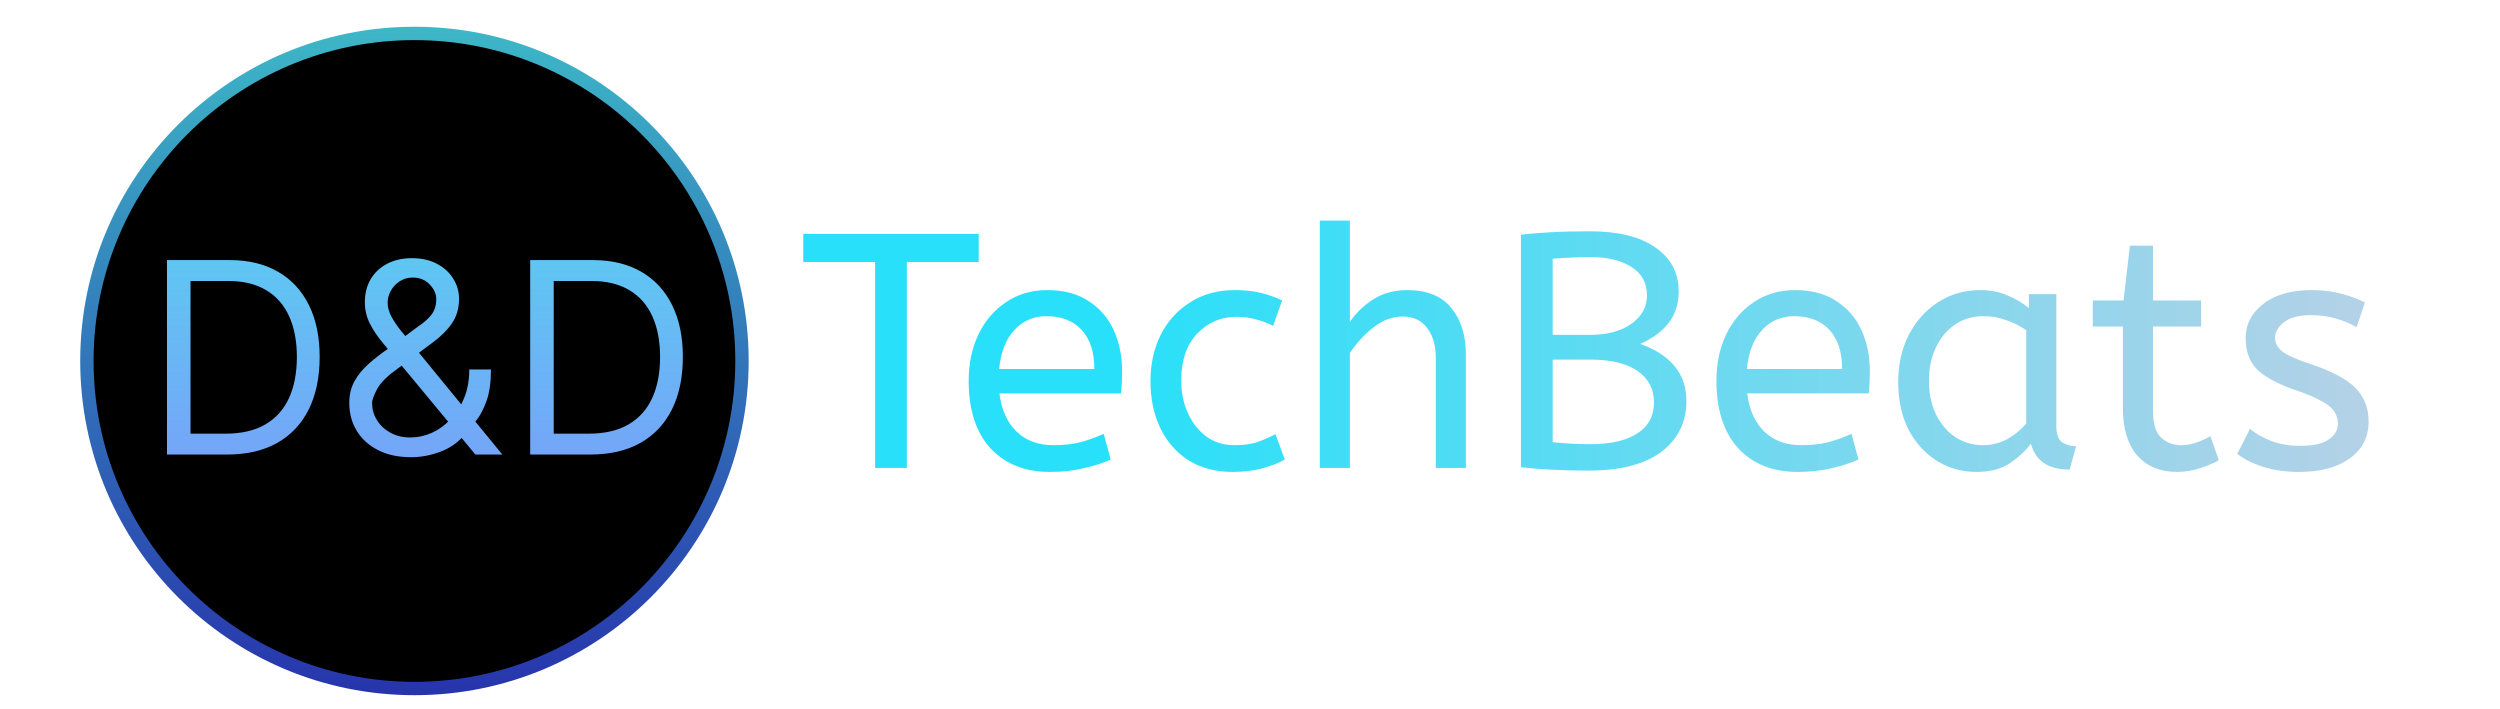
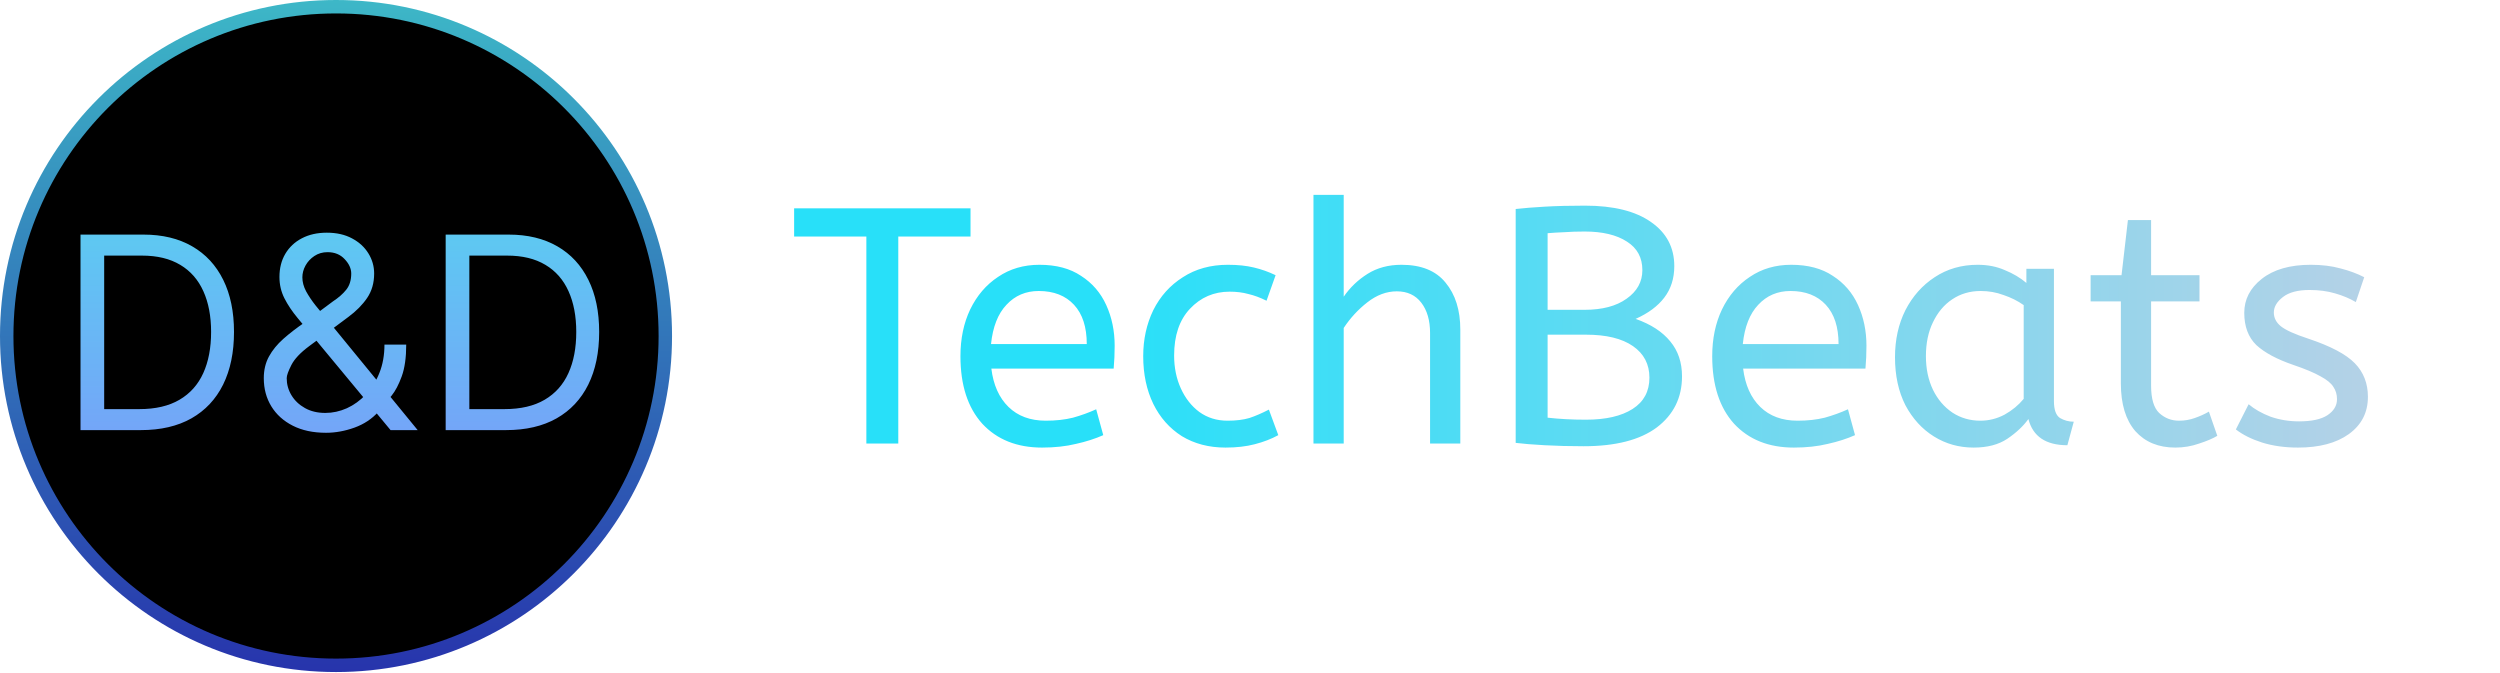
- <svg xmlns="http://www.w3.org/2000/svg" width="187" height="53" viewBox="0 0 187 53" fill="none">
-   <circle cx="31" cy="27" r="24.5" fill="black" stroke="url(#paint0_linear_836_367)" />
-   <path d="M16.979 34H12.49V19.454H17.177C18.588 19.454 19.796 19.746 20.799 20.328C21.803 20.906 22.573 21.737 23.108 22.821C23.643 23.901 23.91 25.193 23.91 26.699C23.91 28.214 23.64 29.518 23.101 30.612C22.561 31.701 21.775 32.539 20.743 33.126C19.71 33.709 18.456 34 16.979 34ZM14.251 32.438H16.865C18.067 32.438 19.064 32.206 19.855 31.741C20.646 31.277 21.235 30.617 21.623 29.76C22.012 28.903 22.206 27.883 22.206 26.699C22.206 25.525 22.014 24.514 21.631 23.666C21.247 22.814 20.674 22.16 19.912 21.706C19.149 21.247 18.2 21.017 17.064 21.017H14.251V32.438ZM30.757 34.199C29.8 34.199 28.977 34.024 28.285 33.673C27.594 33.323 27.061 32.842 26.687 32.231C26.313 31.621 26.126 30.922 26.126 30.136C26.126 29.53 26.254 28.993 26.51 28.524C26.77 28.051 27.128 27.613 27.582 27.21C28.041 26.803 28.569 26.396 29.166 25.989L31.268 24.426C31.68 24.156 32.009 23.867 32.255 23.56C32.507 23.252 32.632 22.849 32.632 22.352C32.632 21.983 32.469 21.625 32.142 21.28C31.82 20.934 31.396 20.761 30.871 20.761C30.501 20.761 30.174 20.856 29.89 21.046C29.611 21.23 29.391 21.467 29.23 21.756C29.074 22.04 28.996 22.333 28.996 22.636C28.996 22.977 29.088 23.323 29.273 23.673C29.462 24.019 29.701 24.374 29.99 24.739C30.283 25.099 30.587 25.468 30.899 25.847L37.575 34H35.558L30.047 27.352C29.535 26.737 29.071 26.178 28.655 25.676C28.238 25.174 27.907 24.68 27.66 24.192C27.414 23.704 27.291 23.176 27.291 22.608C27.291 21.954 27.435 21.382 27.724 20.889C28.018 20.392 28.427 20.006 28.953 19.732C29.483 19.452 30.104 19.312 30.814 19.312C31.543 19.312 32.17 19.454 32.696 19.739C33.221 20.018 33.626 20.39 33.91 20.854C34.194 21.313 34.337 21.812 34.337 22.352C34.337 23.048 34.164 23.652 33.818 24.163C33.472 24.675 33.001 25.151 32.405 25.591L29.507 27.75C28.854 28.233 28.411 28.702 28.179 29.156C27.947 29.611 27.831 29.938 27.831 30.136C27.831 30.591 27.949 31.015 28.186 31.408C28.423 31.801 28.756 32.118 29.187 32.359C29.618 32.601 30.122 32.722 30.7 32.722C31.249 32.722 31.784 32.606 32.305 32.374C32.826 32.137 33.297 31.796 33.719 31.351C34.145 30.906 34.481 30.371 34.727 29.746C34.978 29.121 35.103 28.418 35.103 27.636H36.723C36.723 28.602 36.612 29.391 36.389 30.001C36.166 30.612 35.916 31.09 35.636 31.436C35.357 31.782 35.132 32.04 34.962 32.21C34.905 32.281 34.853 32.352 34.805 32.423C34.758 32.494 34.706 32.565 34.649 32.636C34.18 33.162 33.588 33.555 32.873 33.815C32.158 34.071 31.453 34.199 30.757 34.199ZM44.147 34H39.658V19.454H44.345C45.756 19.454 46.964 19.746 47.968 20.328C48.971 20.906 49.741 21.737 50.276 22.821C50.811 23.901 51.078 25.193 51.078 26.699C51.078 28.214 50.808 29.518 50.269 30.612C49.729 31.701 48.943 32.539 47.911 33.126C46.879 33.709 45.624 34 44.147 34ZM41.419 32.438H44.033C45.236 32.438 46.232 32.206 47.023 31.741C47.814 31.277 48.403 30.617 48.791 29.76C49.18 28.903 49.374 27.883 49.374 26.699C49.374 25.525 49.182 24.514 48.798 23.666C48.415 22.814 47.842 22.16 47.08 21.706C46.317 21.247 45.368 21.017 44.232 21.017H41.419V32.438Z" fill="url(#paint1_linear_836_367)" />
-   <path d="M65.457 35V19.6H60.083V17.5H73.207V19.6H67.832V35H65.457ZM78.531 35.3C76.665 35.3 75.181 34.708 74.082 33.525C72.998 32.325 72.457 30.65 72.457 28.5C72.457 27.2 72.698 26.042 73.181 25.025C73.681 23.992 74.373 23.183 75.257 22.6C76.14 22 77.165 21.7 78.332 21.7C79.582 21.7 80.615 21.975 81.431 22.525C82.265 23.058 82.89 23.783 83.306 24.7C83.723 25.617 83.931 26.625 83.931 27.725C83.931 28.308 83.906 28.875 83.856 29.425H74.757C74.906 30.642 75.332 31.592 76.031 32.275C76.731 32.958 77.656 33.3 78.806 33.3C79.556 33.3 80.231 33.225 80.832 33.075C81.431 32.908 82.007 32.7 82.556 32.45L83.082 34.375C82.481 34.642 81.806 34.858 81.056 35.025C80.306 35.208 79.465 35.3 78.531 35.3ZM74.731 27.6H81.856C81.856 26.333 81.54 25.358 80.906 24.675C80.273 23.992 79.398 23.65 78.281 23.65C77.315 23.65 76.515 23.992 75.882 24.675C75.248 25.342 74.865 26.317 74.731 27.6ZM92.18 35.3C90.947 35.3 89.864 35.017 88.93 34.45C88.013 33.867 87.305 33.067 86.805 32.05C86.305 31.017 86.055 29.833 86.055 28.5C86.055 27.25 86.305 26.108 86.805 25.075C87.322 24.042 88.055 23.225 89.005 22.625C89.955 22.008 91.072 21.7 92.355 21.7C93.088 21.7 93.73 21.767 94.28 21.9C94.847 22.033 95.388 22.225 95.905 22.475L95.23 24.375C94.763 24.142 94.314 23.975 93.88 23.875C93.463 23.758 92.997 23.7 92.48 23.7C91.314 23.7 90.33 24.125 89.53 24.975C88.747 25.808 88.355 26.967 88.355 28.45C88.355 29.35 88.522 30.167 88.855 30.9C89.189 31.633 89.647 32.217 90.23 32.65C90.83 33.083 91.53 33.3 92.33 33.3C92.963 33.3 93.505 33.233 93.955 33.1C94.405 32.95 94.888 32.742 95.405 32.475L96.105 34.375C95.588 34.658 95.005 34.883 94.355 35.05C93.722 35.217 92.997 35.3 92.18 35.3ZM98.722 35V16.5H100.972V24.075C101.439 23.392 102.031 22.825 102.747 22.375C103.464 21.925 104.306 21.7 105.272 21.7C106.739 21.7 107.831 22.142 108.547 23.025C109.281 23.908 109.647 25.075 109.647 26.525V35H107.397V26.775C107.397 25.842 107.181 25.092 106.747 24.525C106.314 23.958 105.706 23.675 104.922 23.675C104.156 23.675 103.422 23.95 102.722 24.5C102.039 25.033 101.456 25.667 100.972 26.4V35H98.722ZM118.817 35.2C117.8 35.2 116.834 35.175 115.917 35.125C115.017 35.075 114.3 35.017 113.767 34.95V17.55C114.35 17.483 115.075 17.425 115.942 17.375C116.809 17.325 117.8 17.3 118.917 17.3C121.05 17.3 122.692 17.708 123.842 18.525C124.992 19.325 125.567 20.417 125.567 21.8C125.567 22.717 125.317 23.5 124.817 24.15C124.334 24.783 123.625 25.308 122.692 25.725C123.825 26.125 124.684 26.683 125.267 27.4C125.85 28.1 126.142 28.967 126.142 30C126.142 31.583 125.517 32.85 124.267 33.8C123.017 34.733 121.2 35.2 118.817 35.2ZM116.142 25.05H118.892C120.209 25.05 121.25 24.775 122.017 24.225C122.8 23.675 123.192 22.967 123.192 22.1C123.192 21.167 122.809 20.458 122.042 19.975C121.275 19.475 120.225 19.225 118.892 19.225C118.342 19.225 117.842 19.242 117.392 19.275C116.942 19.292 116.525 19.317 116.142 19.35V25.05ZM118.992 33.225C120.475 33.225 121.634 32.958 122.467 32.425C123.3 31.892 123.717 31.117 123.717 30.1C123.717 29.1 123.309 28.317 122.492 27.75C121.675 27.183 120.509 26.9 118.992 26.9H116.142V33.075C117.025 33.175 117.975 33.225 118.992 33.225ZM134.464 35.3C132.597 35.3 131.114 34.708 130.014 33.525C128.931 32.325 128.389 30.65 128.389 28.5C128.389 27.2 128.631 26.042 129.114 25.025C129.614 23.992 130.306 23.183 131.189 22.6C132.072 22 133.097 21.7 134.264 21.7C135.514 21.7 136.547 21.975 137.364 22.525C138.197 23.058 138.822 23.783 139.239 24.7C139.656 25.617 139.864 26.625 139.864 27.725C139.864 28.308 139.839 28.875 139.789 29.425H130.689C130.839 30.642 131.264 31.592 131.964 32.275C132.664 32.958 133.589 33.3 134.739 33.3C135.489 33.3 136.164 33.225 136.764 33.075C137.364 32.908 137.939 32.7 138.489 32.45L139.014 34.375C138.414 34.642 137.739 34.858 136.989 35.025C136.239 35.208 135.397 35.3 134.464 35.3ZM130.664 27.6H137.789C137.789 26.333 137.472 25.358 136.839 24.675C136.206 23.992 135.331 23.65 134.214 23.65C133.247 23.65 132.447 23.992 131.814 24.675C131.181 25.342 130.797 26.317 130.664 27.6ZM147.838 35.3C146.754 35.3 145.771 35.025 144.888 34.475C144.004 33.925 143.296 33.15 142.763 32.15C142.246 31.133 141.988 29.942 141.988 28.575C141.988 27.275 142.246 26.108 142.763 25.075C143.296 24.042 144.021 23.225 144.938 22.625C145.871 22.008 146.938 21.7 148.138 21.7C148.888 21.7 149.563 21.833 150.163 22.1C150.779 22.35 151.313 22.667 151.763 23.05V22H153.813V31.85C153.813 32.483 153.963 32.9 154.263 33.1C154.579 33.283 154.921 33.375 155.288 33.375L154.813 35.125C153.213 35.125 152.246 34.475 151.913 33.175C151.529 33.708 151.004 34.2 150.338 34.65C149.688 35.083 148.854 35.3 147.838 35.3ZM148.338 33.3C148.971 33.3 149.571 33.15 150.138 32.85C150.704 32.533 151.179 32.142 151.563 31.675V24.7C151.113 24.383 150.613 24.133 150.063 23.95C149.529 23.75 148.963 23.65 148.363 23.65C147.563 23.65 146.854 23.858 146.238 24.275C145.638 24.675 145.163 25.242 144.813 25.975C144.463 26.692 144.288 27.533 144.288 28.5C144.288 29.433 144.463 30.267 144.813 31C145.163 31.717 145.646 32.283 146.263 32.7C146.879 33.1 147.571 33.3 148.338 33.3ZM162.842 35.3C161.592 35.3 160.601 34.892 159.867 34.075C159.151 33.242 158.792 32.058 158.792 30.525V24.425H156.542V22.475H158.842L159.317 18.375H161.042V22.475H164.642V24.425H161.042V30.7C161.042 31.667 161.242 32.342 161.642 32.725C162.059 33.108 162.551 33.3 163.117 33.3C163.534 33.3 163.926 33.233 164.292 33.1C164.676 32.967 165.026 32.808 165.342 32.625L165.967 34.425C165.634 34.625 165.184 34.817 164.617 35C164.051 35.2 163.459 35.3 162.842 35.3ZM171.973 35.3C170.99 35.3 170.098 35.175 169.298 34.925C168.515 34.675 167.865 34.35 167.348 33.95L168.298 32.075C168.731 32.442 169.273 32.75 169.923 33C170.59 33.233 171.298 33.35 172.048 33.35C172.981 33.35 173.681 33.2 174.148 32.9C174.631 32.583 174.873 32.183 174.873 31.7C174.873 31.35 174.781 31.042 174.598 30.775C174.431 30.508 174.115 30.25 173.648 30C173.181 29.733 172.506 29.45 171.623 29.15C170.406 28.733 169.49 28.242 168.873 27.675C168.273 27.092 167.973 26.292 167.973 25.275C167.973 24.275 168.406 23.433 169.273 22.75C170.156 22.05 171.373 21.7 172.923 21.7C173.756 21.7 174.498 21.792 175.148 21.975C175.798 22.142 176.381 22.358 176.898 22.625L176.273 24.475C175.823 24.208 175.306 23.992 174.723 23.825C174.156 23.658 173.523 23.575 172.823 23.575C171.956 23.575 171.298 23.75 170.848 24.1C170.398 24.45 170.173 24.833 170.173 25.25C170.173 25.65 170.348 25.992 170.698 26.275C171.048 26.558 171.731 26.867 172.748 27.2C174.398 27.75 175.548 28.358 176.198 29.025C176.848 29.692 177.173 30.525 177.173 31.525C177.173 32.692 176.698 33.617 175.748 34.3C174.815 34.967 173.556 35.3 171.973 35.3Z" fill="url(#paint2_linear_836_367)" />
+ <svg xmlns="http://www.w3.org/2000/svg" width="186" height="50" viewBox="0 0 186 50" fill="none">
+   <path d="M64.457 33V17.6H59.083V15.5H72.207V17.6H66.832V33H64.457ZM77.531 33.3C75.665 33.3 74.181 32.708 73.082 31.525C71.998 30.325 71.457 28.65 71.457 26.5C71.457 25.2 71.698 24.042 72.181 23.025C72.681 21.992 73.373 21.183 74.257 20.6C75.14 20 76.165 19.7 77.332 19.7C78.582 19.7 79.615 19.975 80.431 20.525C81.265 21.058 81.89 21.783 82.306 22.7C82.723 23.617 82.931 24.625 82.931 25.725C82.931 26.308 82.906 26.875 82.856 27.425H73.757C73.906 28.642 74.332 29.592 75.031 30.275C75.731 30.958 76.656 31.3 77.806 31.3C78.556 31.3 79.231 31.225 79.832 31.075C80.431 30.908 81.007 30.7 81.556 30.45L82.082 32.375C81.481 32.642 80.806 32.858 80.056 33.025C79.306 33.208 78.465 33.3 77.531 33.3ZM73.731 25.6H80.856C80.856 24.333 80.54 23.358 79.906 22.675C79.273 21.992 78.398 21.65 77.281 21.65C76.315 21.65 75.515 21.992 74.882 22.675C74.248 23.342 73.865 24.317 73.731 25.6ZM91.18 33.3C89.947 33.3 88.864 33.017 87.93 32.45C87.013 31.867 86.305 31.067 85.805 30.05C85.305 29.017 85.055 27.833 85.055 26.5C85.055 25.25 85.305 24.108 85.805 23.075C86.322 22.042 87.055 21.225 88.005 20.625C88.955 20.008 90.072 19.7 91.355 19.7C92.088 19.7 92.73 19.767 93.28 19.9C93.847 20.033 94.388 20.225 94.905 20.475L94.23 22.375C93.763 22.142 93.314 21.975 92.88 21.875C92.463 21.758 91.997 21.7 91.48 21.7C90.314 21.7 89.33 22.125 88.53 22.975C87.747 23.808 87.355 24.967 87.355 26.45C87.355 27.35 87.522 28.167 87.855 28.9C88.189 29.633 88.647 30.217 89.23 30.65C89.83 31.083 90.53 31.3 91.33 31.3C91.963 31.3 92.505 31.233 92.955 31.1C93.405 30.95 93.888 30.742 94.405 30.475L95.105 32.375C94.588 32.658 94.005 32.883 93.355 33.05C92.722 33.217 91.997 33.3 91.18 33.3ZM97.722 33V14.5H99.972V22.075C100.439 21.392 101.031 20.825 101.747 20.375C102.464 19.925 103.306 19.7 104.272 19.7C105.739 19.7 106.831 20.142 107.547 21.025C108.281 21.908 108.647 23.075 108.647 24.525V33H106.397V24.775C106.397 23.842 106.181 23.092 105.747 22.525C105.314 21.958 104.706 21.675 103.922 21.675C103.156 21.675 102.422 21.95 101.722 22.5C101.039 23.033 100.456 23.667 99.972 24.4V33H97.722ZM117.817 33.2C116.8 33.2 115.834 33.175 114.917 33.125C114.017 33.075 113.3 33.017 112.767 32.95V15.55C113.35 15.483 114.075 15.425 114.942 15.375C115.809 15.325 116.8 15.3 117.917 15.3C120.05 15.3 121.692 15.708 122.842 16.525C123.992 17.325 124.567 18.417 124.567 19.8C124.567 20.717 124.317 21.5 123.817 22.15C123.334 22.783 122.625 23.308 121.692 23.725C122.825 24.125 123.684 24.683 124.267 25.4C124.85 26.1 125.142 26.967 125.142 28C125.142 29.583 124.517 30.85 123.267 31.8C122.017 32.733 120.2 33.2 117.817 33.2ZM115.142 23.05H117.892C119.209 23.05 120.25 22.775 121.017 22.225C121.8 21.675 122.192 20.967 122.192 20.1C122.192 19.167 121.809 18.458 121.042 17.975C120.275 17.475 119.225 17.225 117.892 17.225C117.342 17.225 116.842 17.242 116.392 17.275C115.942 17.292 115.525 17.317 115.142 17.35V23.05ZM117.992 31.225C119.475 31.225 120.634 30.958 121.467 30.425C122.3 29.892 122.717 29.117 122.717 28.1C122.717 27.1 122.309 26.317 121.492 25.75C120.675 25.183 119.509 24.9 117.992 24.9H115.142V31.075C116.025 31.175 116.975 31.225 117.992 31.225ZM133.464 33.3C131.597 33.3 130.114 32.708 129.014 31.525C127.931 30.325 127.389 28.65 127.389 26.5C127.389 25.2 127.631 24.042 128.114 23.025C128.614 21.992 129.306 21.183 130.189 20.6C131.072 20 132.097 19.7 133.264 19.7C134.514 19.7 135.547 19.975 136.364 20.525C137.197 21.058 137.822 21.783 138.239 22.7C138.656 23.617 138.864 24.625 138.864 25.725C138.864 26.308 138.839 26.875 138.789 27.425H129.689C129.839 28.642 130.264 29.592 130.964 30.275C131.664 30.958 132.589 31.3 133.739 31.3C134.489 31.3 135.164 31.225 135.764 31.075C136.364 30.908 136.939 30.7 137.489 30.45L138.014 32.375C137.414 32.642 136.739 32.858 135.989 33.025C135.239 33.208 134.397 33.3 133.464 33.3ZM129.664 25.6H136.789C136.789 24.333 136.472 23.358 135.839 22.675C135.206 21.992 134.331 21.65 133.214 21.65C132.247 21.65 131.447 21.992 130.814 22.675C130.181 23.342 129.797 24.317 129.664 25.6ZM146.838 33.3C145.754 33.3 144.771 33.025 143.888 32.475C143.004 31.925 142.296 31.15 141.763 30.15C141.246 29.133 140.988 27.942 140.988 26.575C140.988 25.275 141.246 24.108 141.763 23.075C142.296 22.042 143.021 21.225 143.938 20.625C144.871 20.008 145.938 19.7 147.138 19.7C147.888 19.7 148.563 19.833 149.163 20.1C149.779 20.35 150.313 20.667 150.763 21.05V20H152.813V29.85C152.813 30.483 152.963 30.9 153.263 31.1C153.579 31.283 153.921 31.375 154.288 31.375L153.813 33.125C152.213 33.125 151.246 32.475 150.913 31.175C150.529 31.708 150.004 32.2 149.338 32.65C148.688 33.083 147.854 33.3 146.838 33.3ZM147.338 31.3C147.971 31.3 148.571 31.15 149.138 30.85C149.704 30.533 150.179 30.142 150.563 29.675V22.7C150.113 22.383 149.613 22.133 149.063 21.95C148.529 21.75 147.963 21.65 147.363 21.65C146.563 21.65 145.854 21.858 145.238 22.275C144.638 22.675 144.163 23.242 143.813 23.975C143.463 24.692 143.288 25.533 143.288 26.5C143.288 27.433 143.463 28.267 143.813 29C144.163 29.717 144.646 30.283 145.263 30.7C145.879 31.1 146.571 31.3 147.338 31.3ZM161.842 33.3C160.592 33.3 159.601 32.892 158.867 32.075C158.151 31.242 157.792 30.058 157.792 28.525V22.425H155.542V20.475H157.842L158.317 16.375H160.042V20.475H163.642V22.425H160.042V28.7C160.042 29.667 160.242 30.342 160.642 30.725C161.059 31.108 161.551 31.3 162.117 31.3C162.534 31.3 162.926 31.233 163.292 31.1C163.676 30.967 164.026 30.808 164.342 30.625L164.967 32.425C164.634 32.625 164.184 32.817 163.617 33C163.051 33.2 162.459 33.3 161.842 33.3ZM170.973 33.3C169.99 33.3 169.098 33.175 168.298 32.925C167.515 32.675 166.865 32.35 166.348 31.95L167.298 30.075C167.731 30.442 168.273 30.75 168.923 31C169.59 31.233 170.298 31.35 171.048 31.35C171.981 31.35 172.681 31.2 173.148 30.9C173.631 30.583 173.873 30.183 173.873 29.7C173.873 29.35 173.781 29.042 173.598 28.775C173.431 28.508 173.115 28.25 172.648 28C172.181 27.733 171.506 27.45 170.623 27.15C169.406 26.733 168.49 26.242 167.873 25.675C167.273 25.092 166.973 24.292 166.973 23.275C166.973 22.275 167.406 21.433 168.273 20.75C169.156 20.05 170.373 19.7 171.923 19.7C172.756 19.7 173.498 19.792 174.148 19.975C174.798 20.142 175.381 20.358 175.898 20.625L175.273 22.475C174.823 22.208 174.306 21.992 173.723 21.825C173.156 21.658 172.523 21.575 171.823 21.575C170.956 21.575 170.298 21.75 169.848 22.1C169.398 22.45 169.173 22.833 169.173 23.25C169.173 23.65 169.348 23.992 169.698 24.275C170.048 24.558 170.731 24.867 171.748 25.2C173.398 25.75 174.548 26.358 175.198 27.025C175.848 27.692 176.173 28.525 176.173 29.525C176.173 30.692 175.698 31.617 174.748 32.3C173.815 32.967 172.556 33.3 170.973 33.3Z" fill="url(#paint0_linear_848_367)" />
+   <circle cx="25" cy="25" r="24.5" fill="black" stroke="url(#paint1_linear_848_367)" />
+   <path d="M10.479 32H5.99V17.454H10.677C12.088 17.454 13.296 17.746 14.3 18.328C15.303 18.906 16.073 19.737 16.608 20.821C17.143 21.901 17.41 23.193 17.41 24.699C17.41 26.214 17.14 27.518 16.601 28.612C16.061 29.701 15.275 30.539 14.243 31.126C13.21 31.709 11.956 32 10.479 32ZM7.751 30.438H10.365C11.568 30.438 12.564 30.206 13.355 29.741C14.146 29.277 14.735 28.617 15.123 27.76C15.512 26.903 15.706 25.883 15.706 24.699C15.706 23.525 15.514 22.514 15.13 21.666C14.747 20.814 14.174 20.16 13.412 19.706C12.649 19.247 11.7 19.017 10.564 19.017H7.751V30.438ZM24.257 32.199C23.3 32.199 22.477 32.024 21.785 31.673C21.094 31.323 20.561 30.842 20.187 30.232C19.813 29.621 19.626 28.922 19.626 28.136C19.626 27.53 19.754 26.993 20.01 26.524C20.27 26.051 20.628 25.613 21.082 25.21C21.541 24.803 22.069 24.396 22.666 23.989L24.768 22.426C25.18 22.156 25.509 21.867 25.756 21.56C26.006 21.252 26.132 20.849 26.132 20.352C26.132 19.983 25.969 19.625 25.642 19.28C25.32 18.934 24.896 18.761 24.371 18.761C24.001 18.761 23.674 18.856 23.39 19.046C23.111 19.23 22.891 19.467 22.73 19.756C22.574 20.04 22.496 20.333 22.496 20.636C22.496 20.977 22.588 21.323 22.773 21.673C22.962 22.019 23.201 22.374 23.49 22.739C23.783 23.099 24.087 23.468 24.399 23.847L31.075 32H29.058L23.547 25.352C23.035 24.737 22.571 24.178 22.155 23.676C21.738 23.174 21.407 22.68 21.16 22.192C20.914 21.704 20.791 21.176 20.791 20.608C20.791 19.954 20.935 19.382 21.224 18.889C21.518 18.392 21.927 18.006 22.453 17.732C22.983 17.452 23.604 17.312 24.314 17.312C25.043 17.312 25.67 17.454 26.196 17.739C26.721 18.018 27.126 18.39 27.41 18.854C27.694 19.313 27.837 19.812 27.837 20.352C27.837 21.048 27.664 21.652 27.318 22.163C26.972 22.675 26.501 23.151 25.905 23.591L23.007 25.75C22.354 26.233 21.911 26.702 21.679 27.156C21.447 27.611 21.331 27.938 21.331 28.136C21.331 28.591 21.449 29.015 21.686 29.408C21.923 29.801 22.256 30.118 22.687 30.359C23.118 30.601 23.622 30.722 24.2 30.722C24.749 30.722 25.284 30.606 25.805 30.374C26.326 30.137 26.797 29.796 27.219 29.351C27.645 28.906 27.981 28.371 28.227 27.746C28.478 27.121 28.604 26.418 28.604 25.636H30.223C30.223 26.602 30.112 27.391 29.889 28.001C29.666 28.612 29.416 29.09 29.136 29.436C28.857 29.782 28.632 30.04 28.462 30.21C28.405 30.281 28.353 30.352 28.305 30.423C28.258 30.494 28.206 30.565 28.149 30.636C27.68 31.162 27.088 31.555 26.373 31.815C25.658 32.071 24.953 32.199 24.257 32.199ZM37.647 32H33.158V17.454H37.845C39.256 17.454 40.464 17.746 41.468 18.328C42.471 18.906 43.241 19.737 43.776 20.821C44.311 21.901 44.578 23.193 44.578 24.699C44.578 26.214 44.308 27.518 43.769 28.612C43.229 29.701 42.443 30.539 41.411 31.126C40.379 31.709 39.124 32 37.647 32ZM34.919 30.438H37.533C38.736 30.438 39.732 30.206 40.523 29.741C41.314 29.277 41.903 28.617 42.291 27.76C42.68 26.903 42.874 25.883 42.874 24.699C42.874 23.525 42.682 22.514 42.298 21.666C41.915 20.814 41.342 20.16 40.58 19.706C39.817 19.247 38.868 19.017 37.732 19.017H34.919V30.438Z" fill="url(#paint2_linear_848_367)" />
  <defs>
-     <linearGradient id="paint0_linear_836_367" x1="31" y1="2" x2="31" y2="52" gradientUnits="userSpaceOnUse">
+     <linearGradient id="paint0_linear_848_367" x1="50" y1="25" x2="186" y2="25" gradientUnits="userSpaceOnUse">
+       <stop offset="0.24" stop-color="#28E0F9" />
+       <stop offset="1" stop-color="#C3D0E5" />
+     </linearGradient>
+     <linearGradient id="paint1_linear_848_367" x1="25" y1="0" x2="25" y2="50" gradientUnits="userSpaceOnUse">
      <stop stop-color="#3DB7C7" />
      <stop offset="1" stop-color="#2734AC" />
    </linearGradient>
-     <linearGradient id="paint1_linear_836_367" x1="31.5" y1="0" x2="31.5" y2="53" gradientUnits="userSpaceOnUse">
+     <linearGradient id="paint2_linear_848_367" x1="25" y1="0" x2="25" y2="50" gradientUnits="userSpaceOnUse">
      <stop stop-color="#44F2EB" />
      <stop offset="1" stop-color="#8E7BFF" />
    </linearGradient>
-     <linearGradient id="paint2_linear_836_367" x1="51" y1="26.5" x2="187" y2="26.5" gradientUnits="userSpaceOnUse">
-       <stop offset="0.24" stop-color="#28E0F9" />
-       <stop offset="1" stop-color="#C3D0E5" />
-     </linearGradient>
  </defs>
</svg>
